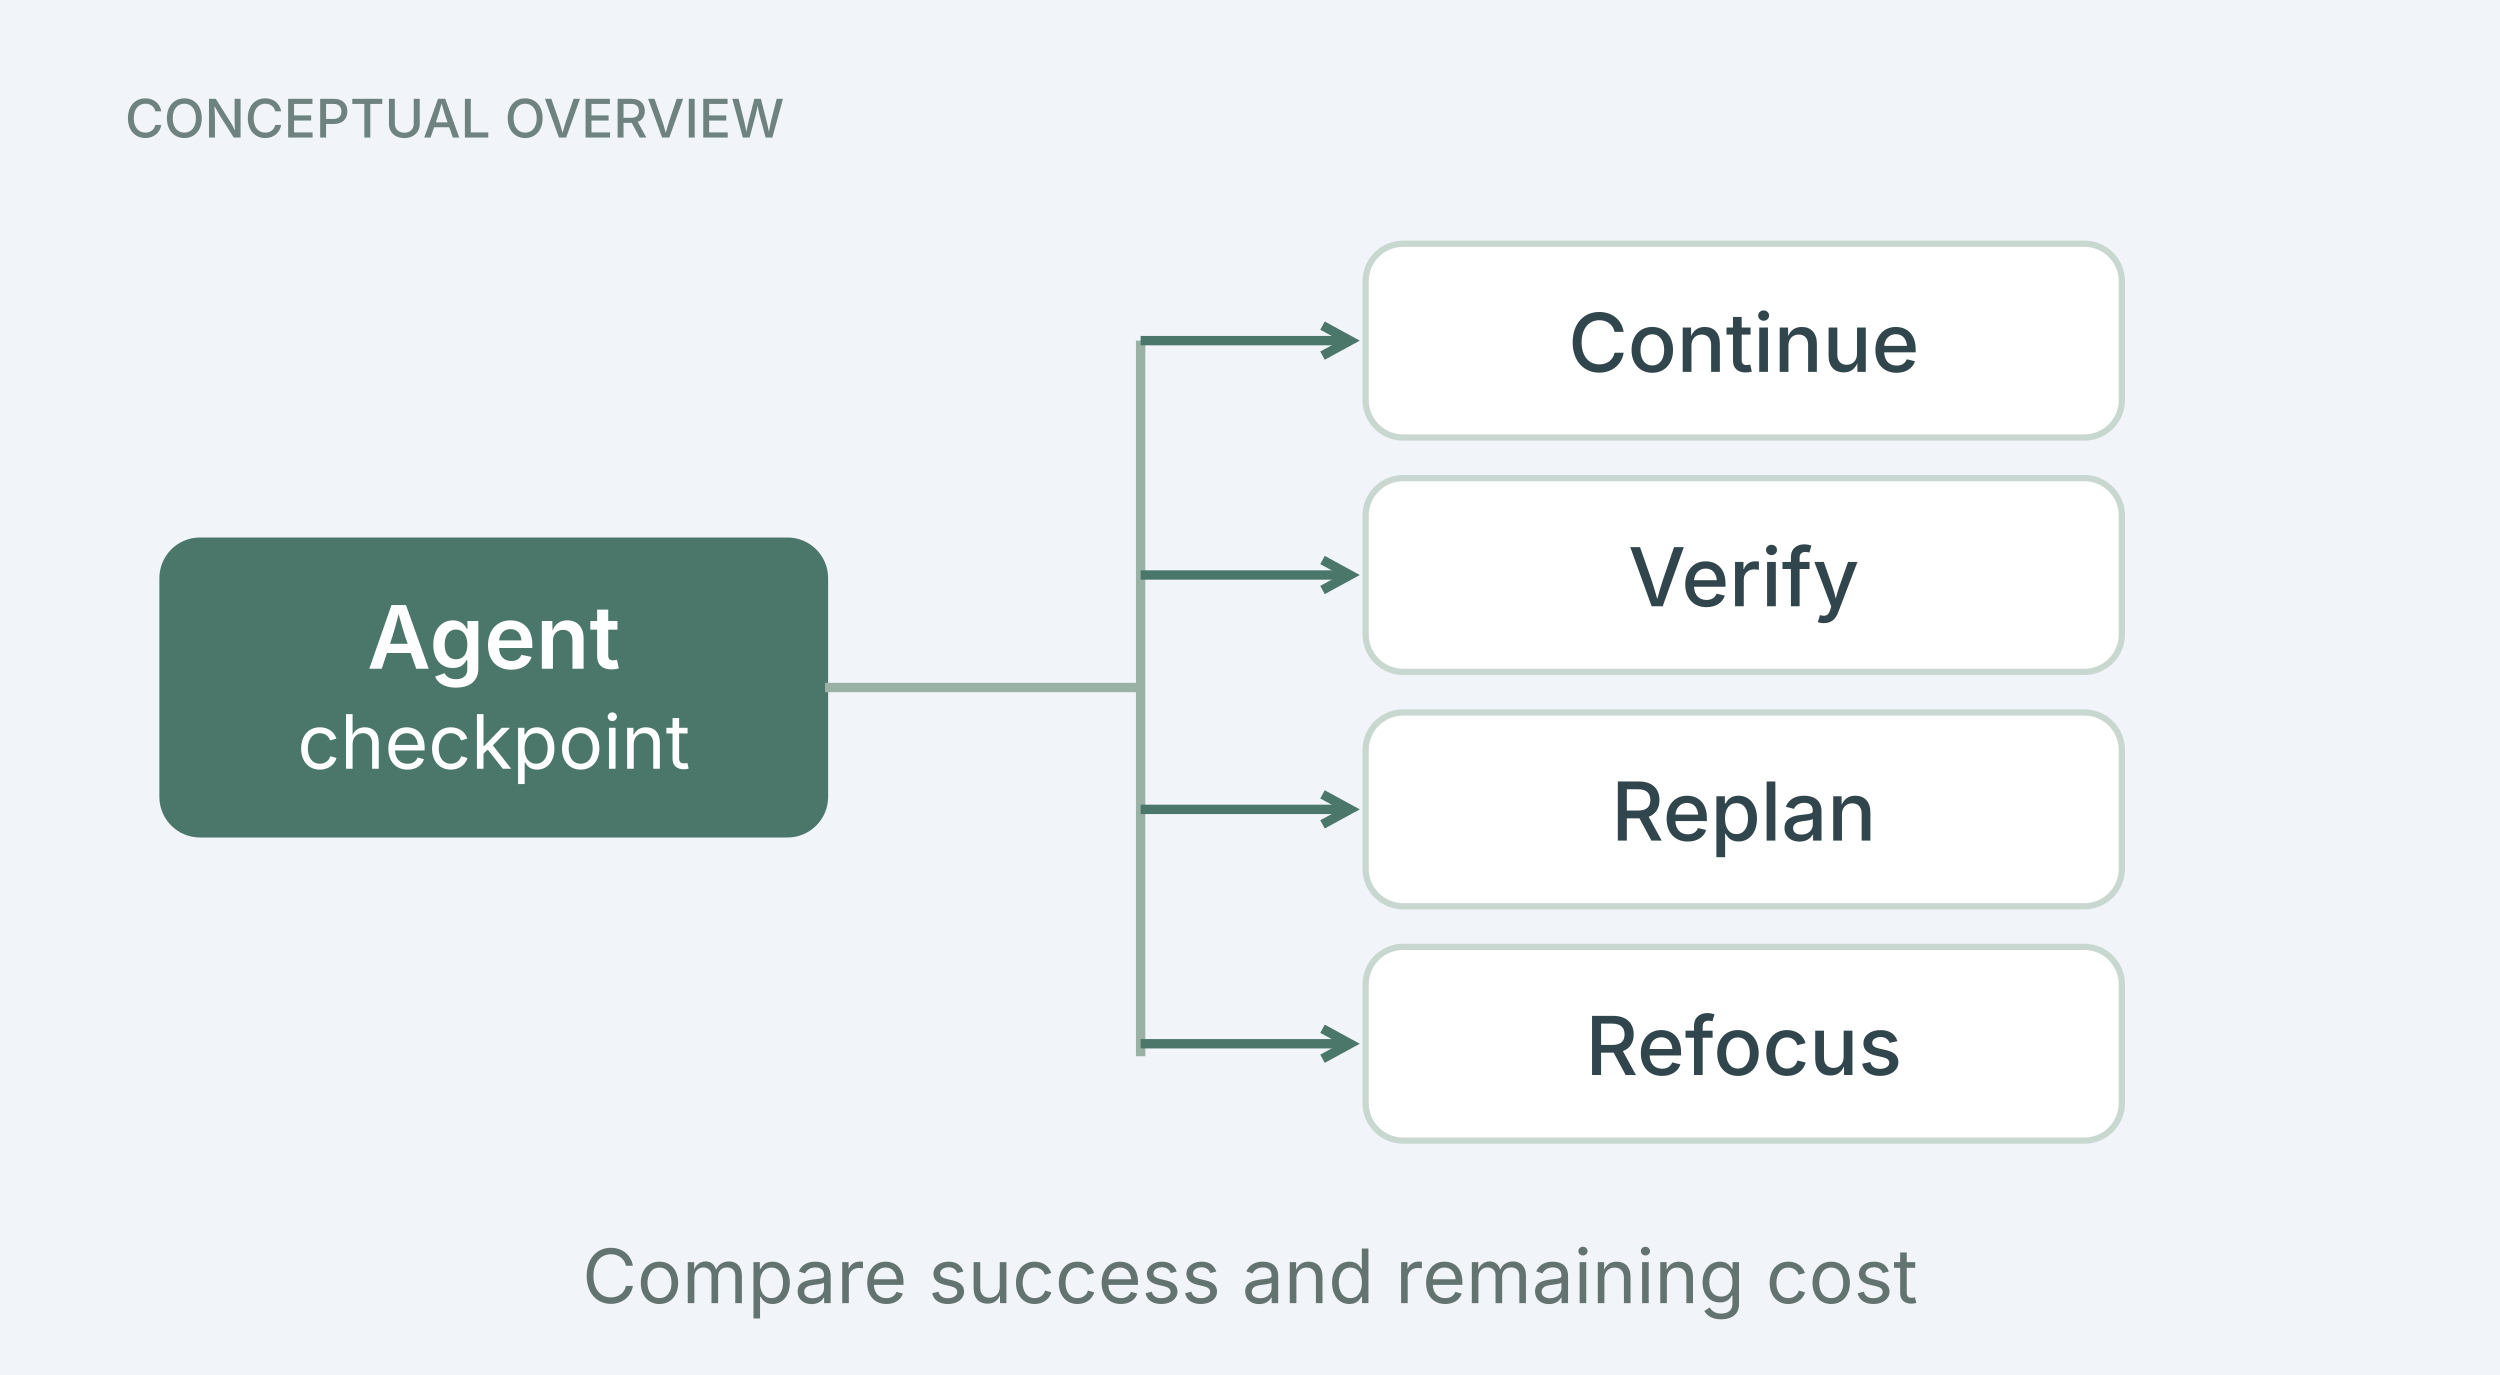
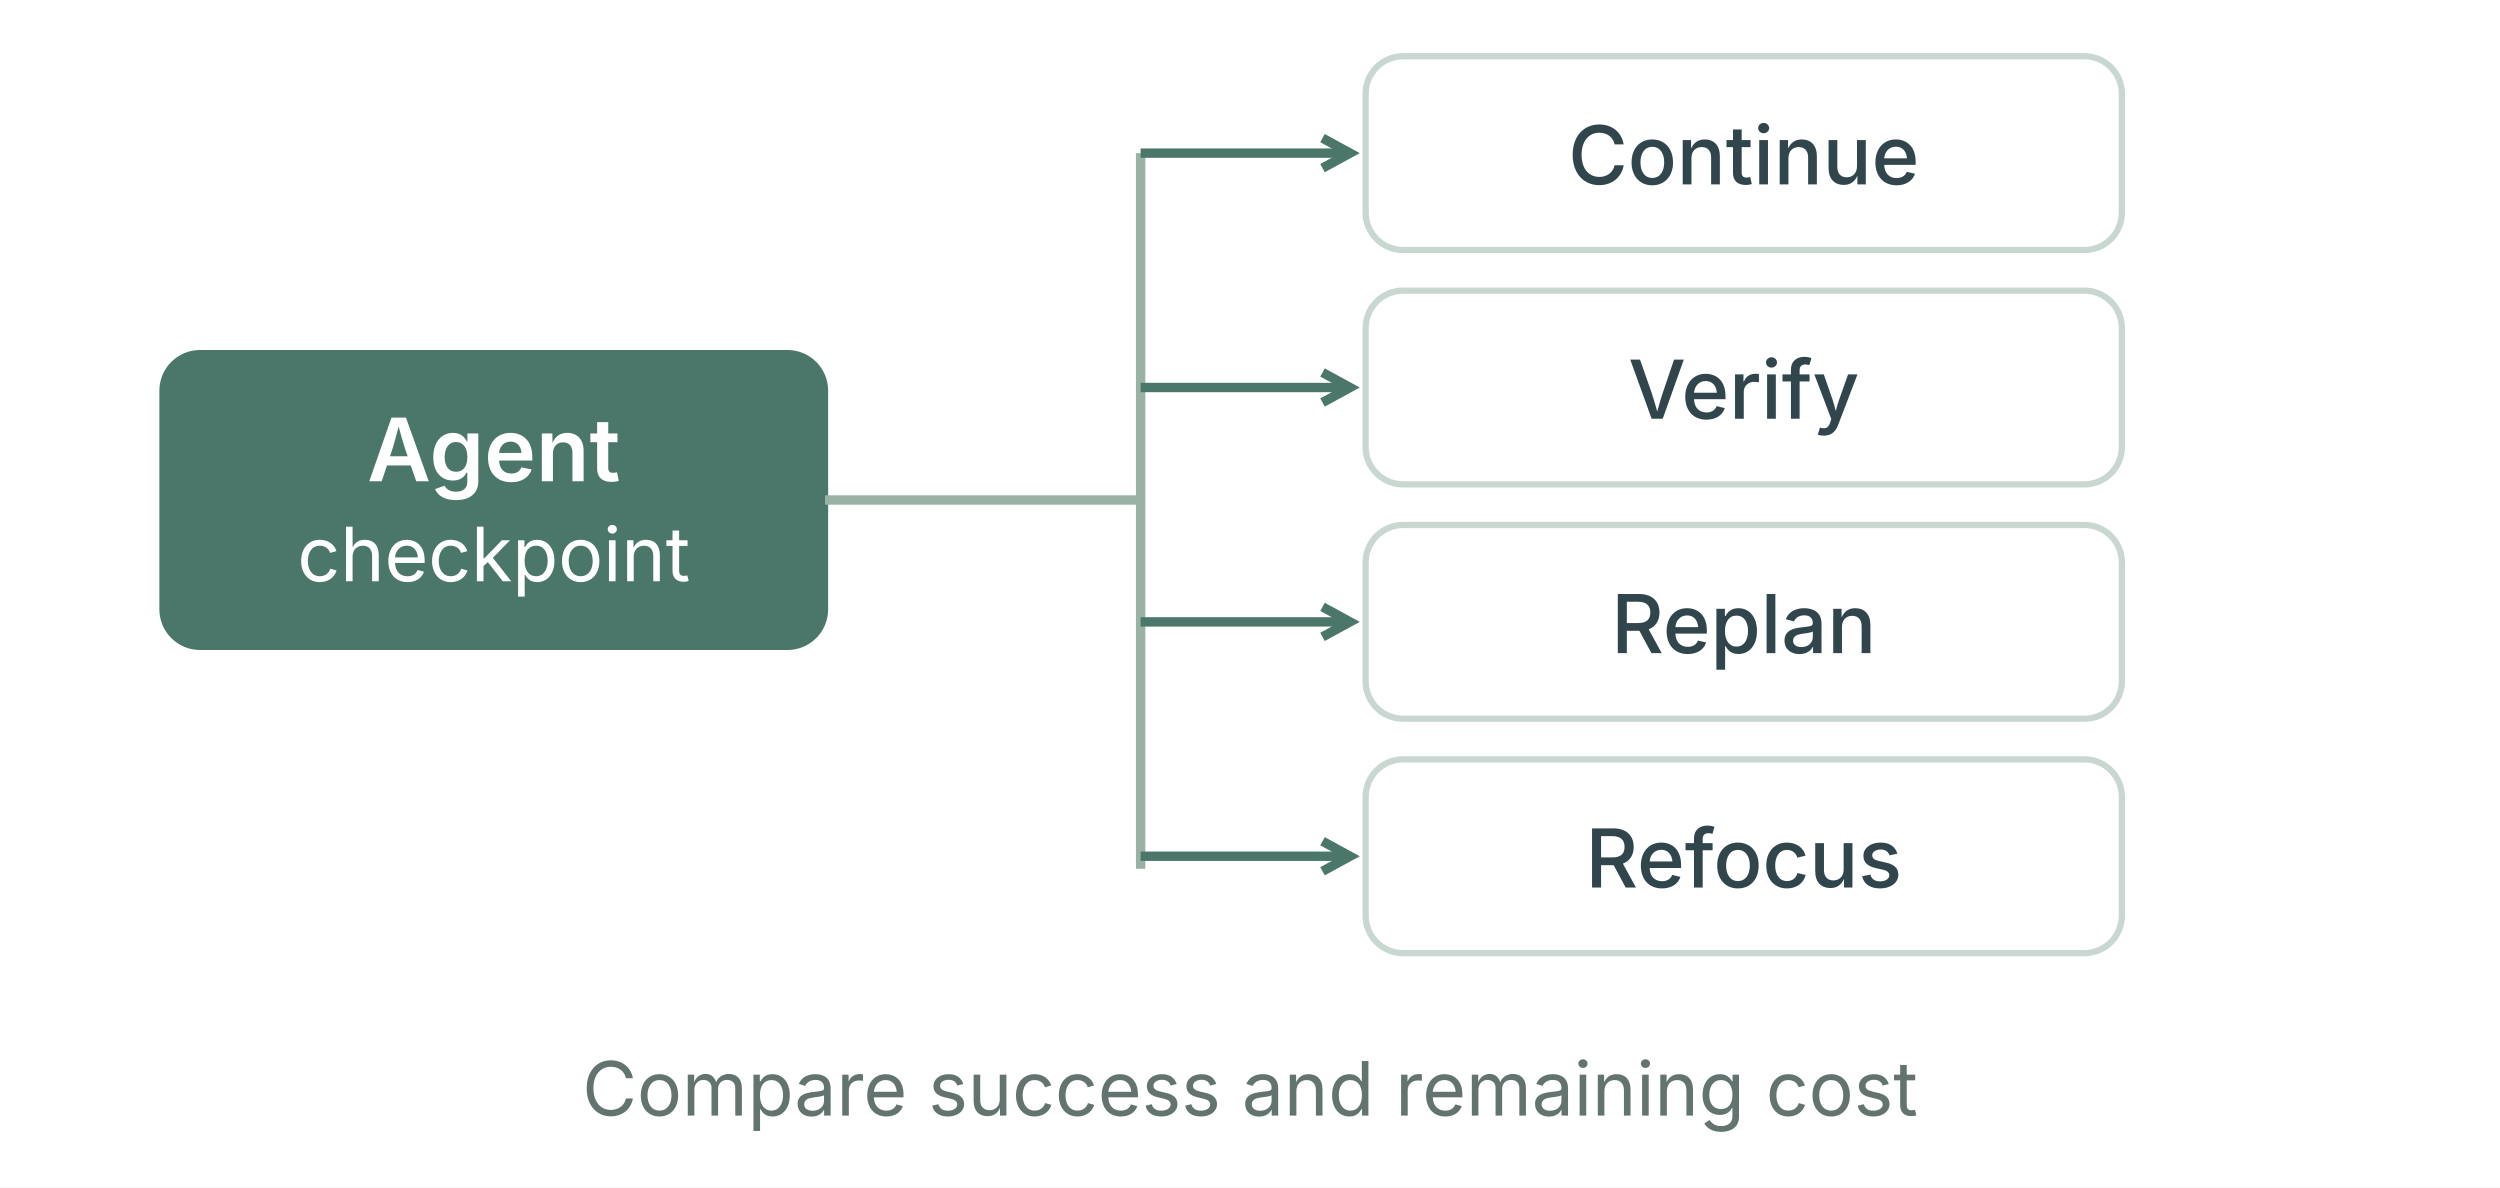
- <svg xmlns="http://www.w3.org/2000/svg" width="800" height="440" viewBox="0 0 800 440" role="img" aria-labelledby="title">
-   <rect width="800" height="440" fill="#f1f4f8" />
-   <text x="40" y="44" text-anchor="start" font-family="Inter,Arial,sans-serif" font-size="17" font-weight="500" fill="#6e8380">CONCEPTUAL OVERVIEW</text>
+ <svg xmlns="http://www.w3.org/2000/svg" width="800" height="380" viewBox="0 60 800 380" role="img" aria-labelledby="title">
+   <rect width="800" height="440" fill="#ffffff" />
  <rect x="52" y="173" width="212" height="94" rx="12" fill="#4b776b" stroke="#4b776b" stroke-width="2" />
  <text x="158" y="214" text-anchor="middle" font-family="Inter,Arial,sans-serif" font-size="28" font-weight="600" fill="#fff">Agent</text>
  <text x="158" y="246" text-anchor="middle" font-family="Inter,Arial,sans-serif" font-size="24" font-weight="400" fill="#fff">checkpoint</text>
  <line x1="264" y1="220" x2="365" y2="220" stroke="#9ab1a6" stroke-width="3" />
  <line x1="365" y1="109" x2="365" y2="338" stroke="#9ab1a6" stroke-width="3" />
  <line x1="365" y1="109" x2="432" y2="109" stroke="#4b776b" stroke-width="3" />
  <path d="M 423.2 113.8 L 432 109 L 423.2 104.2" fill="none" stroke="#4b776b" stroke-width="3" />
  <rect x="437" y="78" width="242" height="62" rx="12" fill="#fff" stroke="#c8d7d0" stroke-width="2" />
  <text x="558" y="119" text-anchor="middle" font-family="Inter,Arial,sans-serif" font-size="26" font-weight="500" fill="#31464c">Continue</text>
  <line x1="365" y1="184" x2="432" y2="184" stroke="#4b776b" stroke-width="3" />
  <path d="M 423.2 188.8 L 432 184 L 423.2 179.2" fill="none" stroke="#4b776b" stroke-width="3" />
  <rect x="437" y="153" width="242" height="62" rx="12" fill="#fff" stroke="#c8d7d0" stroke-width="2" />
  <text x="558" y="194" text-anchor="middle" font-family="Inter,Arial,sans-serif" font-size="26" font-weight="500" fill="#31464c">Verify</text>
  <line x1="365" y1="259" x2="432" y2="259" stroke="#4b776b" stroke-width="3" />
  <path d="M 423.2 263.8 L 432 259 L 423.2 254.2" fill="none" stroke="#4b776b" stroke-width="3" />
  <rect x="437" y="228" width="242" height="62" rx="12" fill="#fff" stroke="#c8d7d0" stroke-width="2" />
  <text x="558" y="269" text-anchor="middle" font-family="Inter,Arial,sans-serif" font-size="26" font-weight="500" fill="#31464c">Replan</text>
  <line x1="365" y1="334" x2="432" y2="334" stroke="#4b776b" stroke-width="3" />
  <path d="M 423.2 338.8 L 432 334 L 423.2 329.2" fill="none" stroke="#4b776b" stroke-width="3" />
  <rect x="437" y="303" width="242" height="62" rx="12" fill="#fff" stroke="#c8d7d0" stroke-width="2" />
  <text x="558" y="344" text-anchor="middle" font-family="Inter,Arial,sans-serif" font-size="26" font-weight="500" fill="#31464c">Refocus</text>
  <text x="400" y="417" text-anchor="middle" font-family="Inter,Arial,sans-serif" font-size="24" font-weight="400" fill="#63736f">Compare success and remaining cost</text>
</svg>
